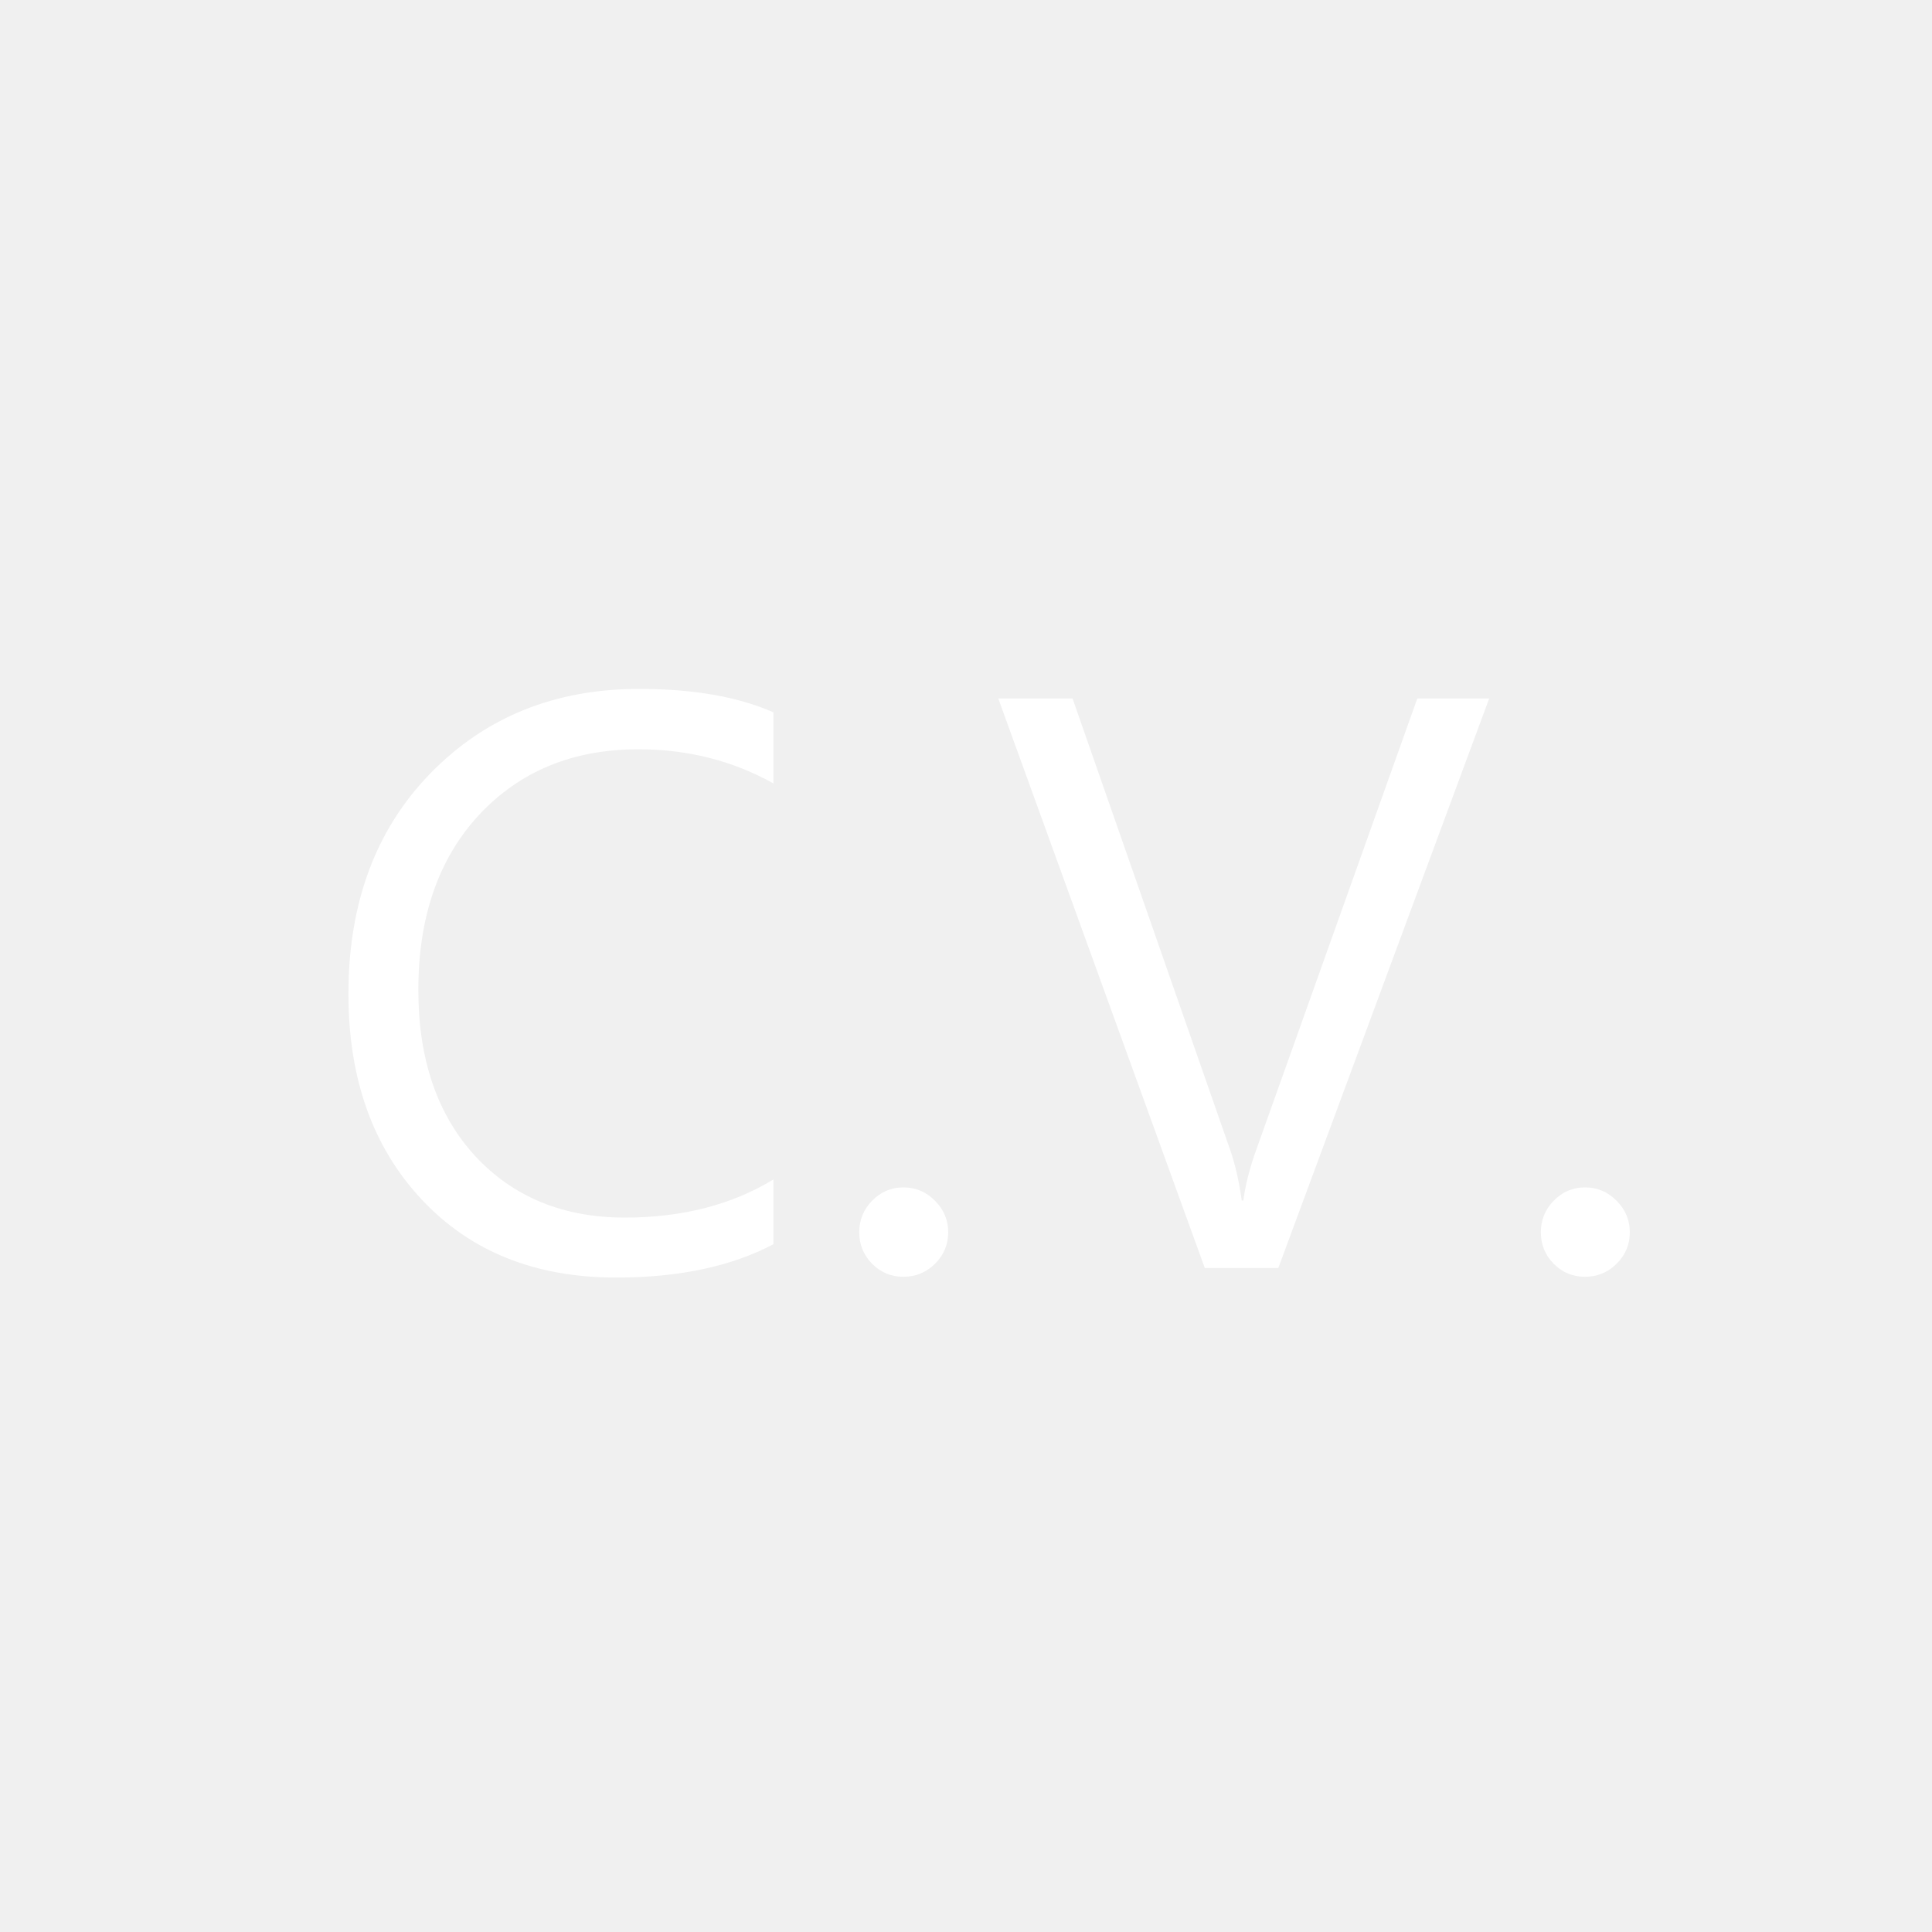
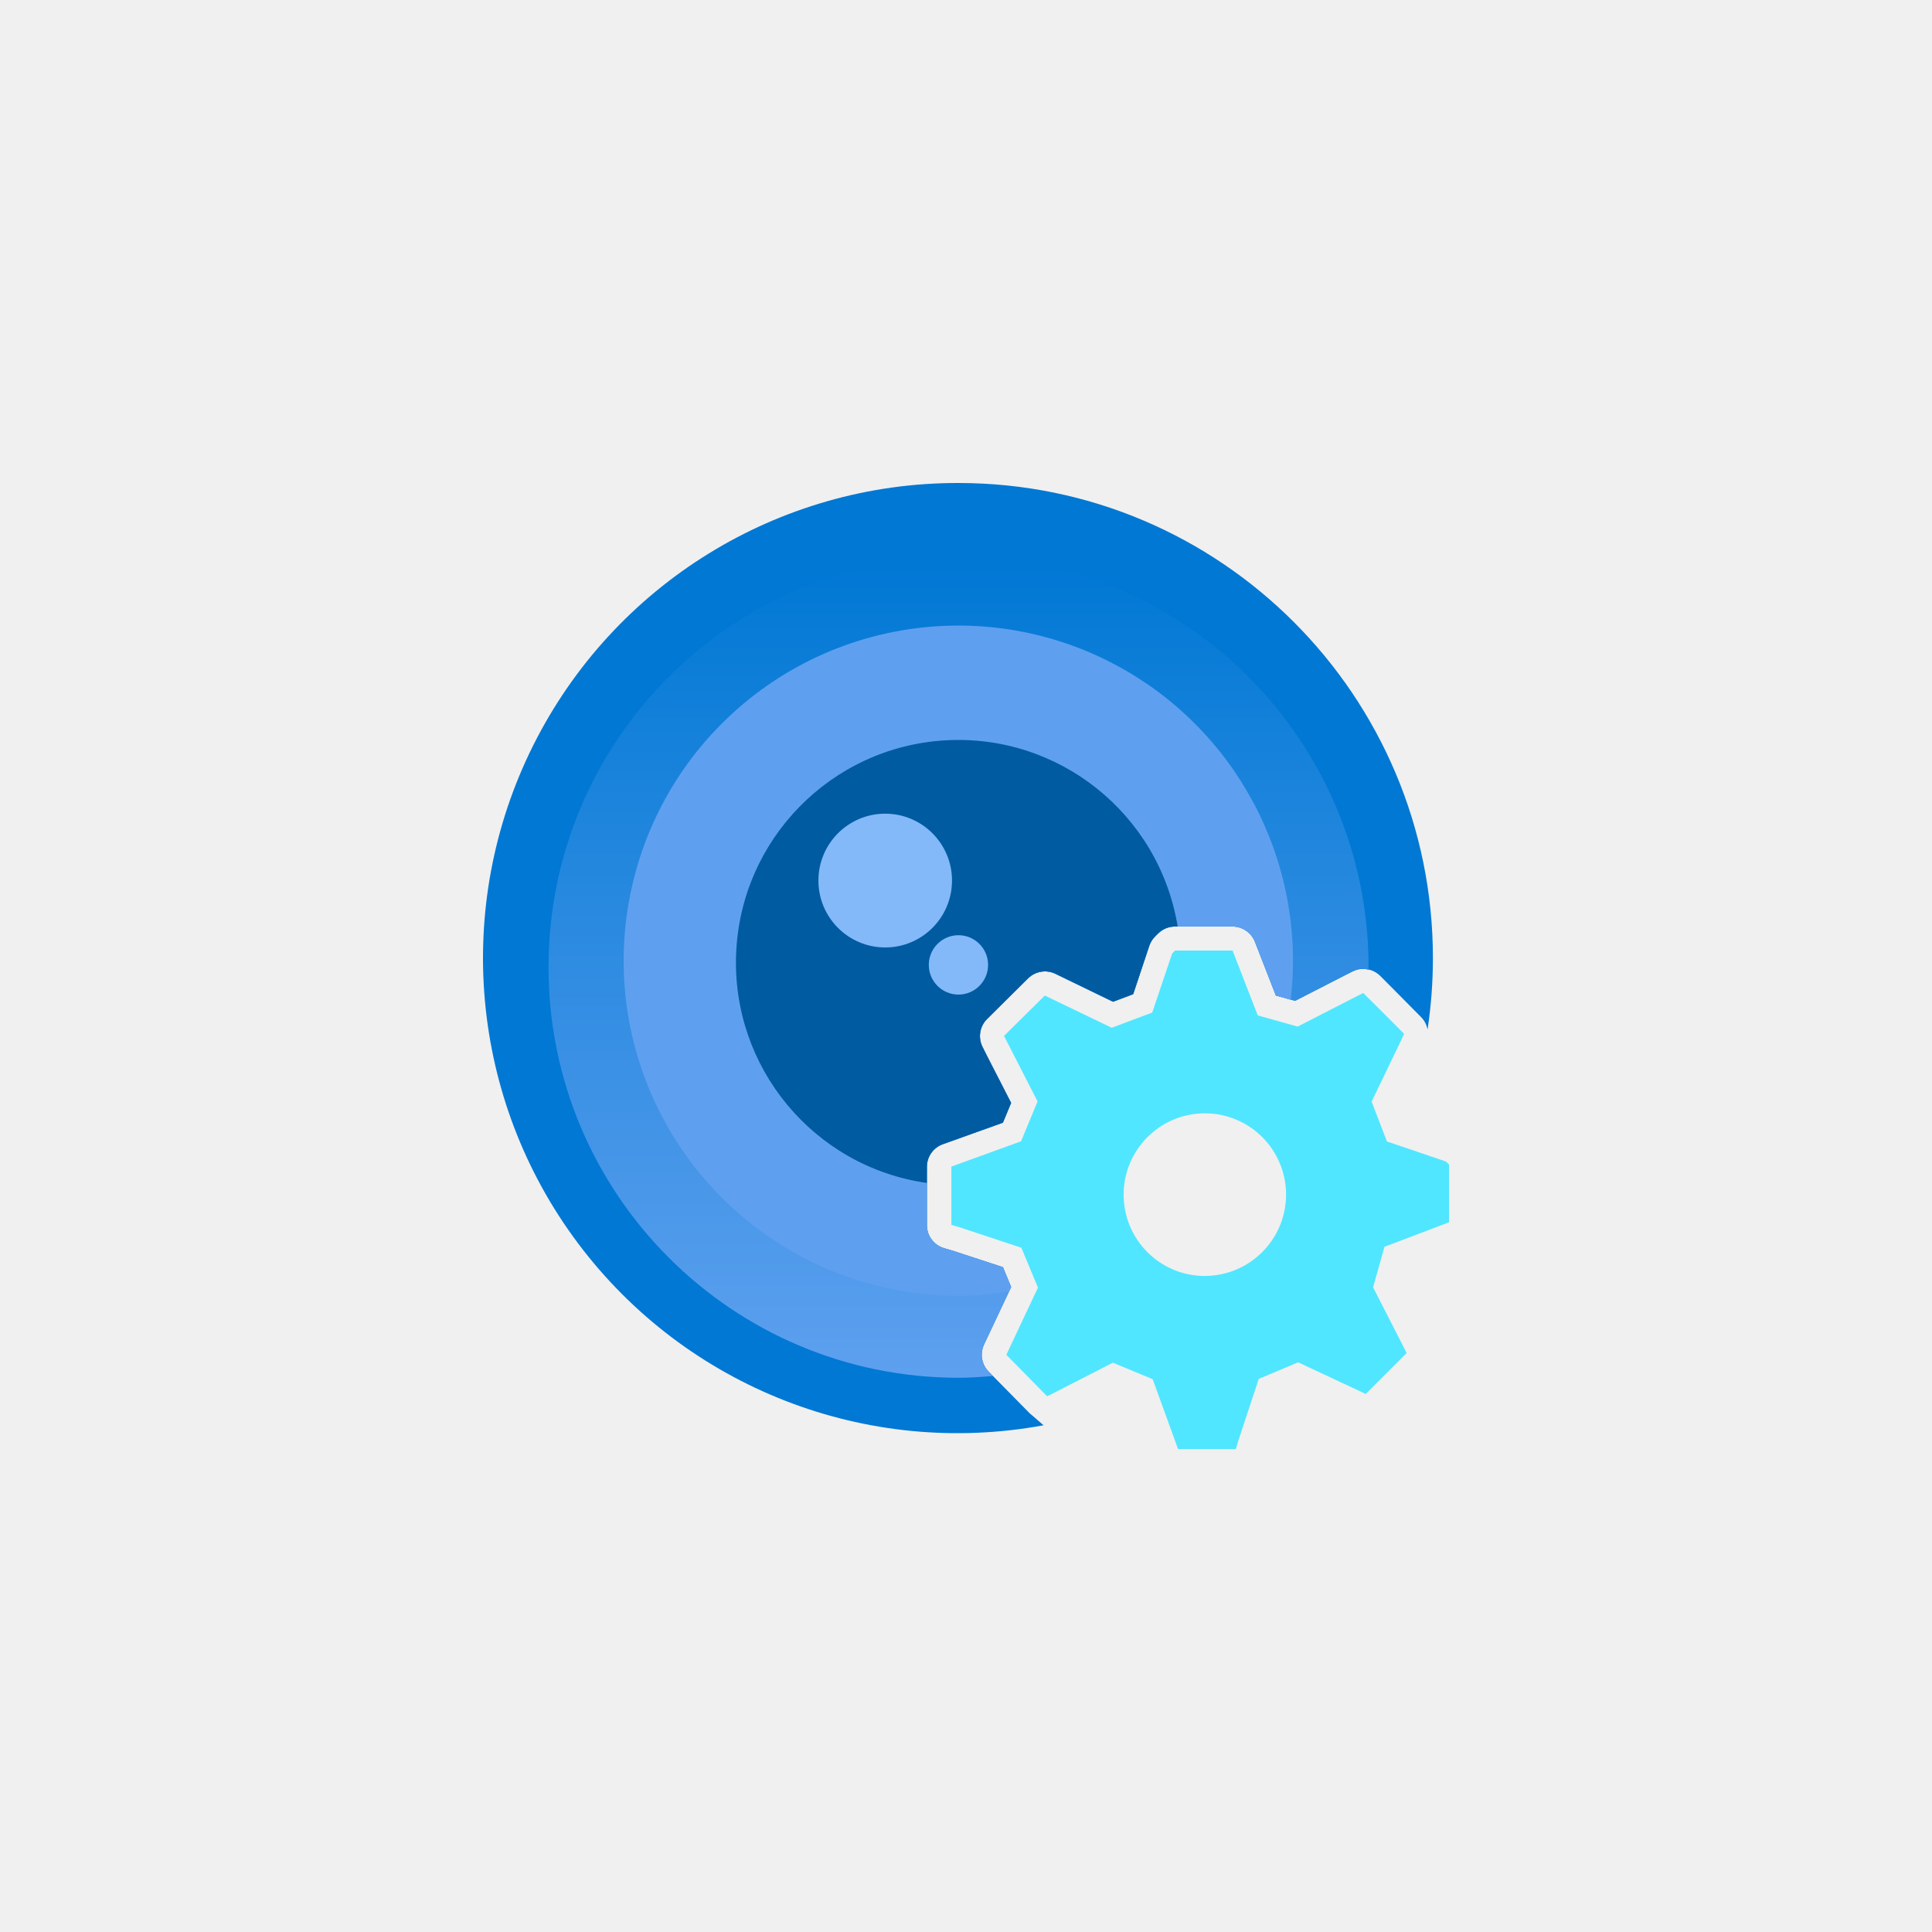
<svg xmlns="http://www.w3.org/2000/svg" width="456" height="456" viewBox="0 0 456 456" version="1.1" xml:space="preserve" style="fill-rule:evenodd;clip-rule:evenodd;stroke-linejoin:round;stroke-miterlimit:2;" id="svg24">
-   <defs id="defs28" />
-   <path d="m 182.551,293.662 q -14.906,7.875 -37.125,7.875 -28.688,0 -45.938,-18.469 -17.25,-18.469 -17.25,-48.469 0,-32.25 19.406,-52.125 19.406,-19.875 49.219,-19.875 19.125,0 31.688,5.531 v 16.781 q -14.438,-8.062 -31.875,-8.062 -23.156,0 -37.594,15.469 -14.344,15.469 -14.344,41.344 0,24.562 13.406,39.188 13.5,14.531 35.344,14.531 20.25,0 35.062,-9 z" id="path490" style="font-size:192px;font-family:'Segoe UI';-inkscape-font-specification:'Segoe UI, Normal';clip-rule:evenodd;fill:#ffffff;fill-rule:evenodd;stroke-linejoin:round;stroke-miterlimit:2" />
-   <path d="m 213.208,301.349 q -4.312,0 -7.406,-3.094 -3,-3.094 -3,-7.406 0,-4.312 3,-7.406 3.094,-3.188 7.406,-3.188 4.406,0 7.5,3.188 3.094,3.094 3.094,7.406 0,4.312 -3.094,7.406 -3.094,3.094 -7.5,3.094 z" id="path492" style="font-size:192px;font-family:'Segoe UI';-inkscape-font-specification:'Segoe UI, Normal';clip-rule:evenodd;fill:#ffffff;fill-rule:evenodd;stroke-linejoin:round;stroke-miterlimit:2" />
-   <path d="m 351.489,164.849 -49.781,134.438 h -17.344 l -48.75,-134.438 h 17.531 l 37.219,106.594 q 1.781,5.156 2.719,11.906 h 0.375 q 0.75,-5.625 3.094,-12.094 l 37.969,-106.406 z" id="path494" style="font-size:192px;font-family:'Segoe UI';-inkscape-font-specification:'Segoe UI, Normal';clip-rule:evenodd;fill:#ffffff;fill-rule:evenodd;stroke-linejoin:round;stroke-miterlimit:2" />
-   <path d="m 374.083,301.349 q -4.312,0 -7.406,-3.094 -3,-3.094 -3,-7.406 0,-4.312 3,-7.406 3.094,-3.188 7.406,-3.188 4.406,0 7.5,3.188 3.094,3.094 3.094,7.406 0,4.312 -3.094,7.406 -3.094,3.094 -7.5,3.094 z" id="path496" style="font-size:192px;font-family:'Segoe UI';-inkscape-font-specification:'Segoe UI, Normal';clip-rule:evenodd;fill:#ffffff;fill-rule:evenodd;stroke-linejoin:round;stroke-miterlimit:2" />
+   <defs id="defs28">
+     <linearGradient id="a3d518f9-4f73-4618-a6c7-3affff2a96b2" x1="8.85" y1="16.668" x2="8.85" y2="1.372" gradientUnits="userSpaceOnUse">
+       <stop offset="0" stop-color="#5ea0ef" id="stop324" />
+       <stop offset="1" stop-color="#0078d4" id="stop326" />
+     </linearGradient>
+     <linearGradient id="a3d518f9-4f73-4618-a6c7-3affff2a96b2-2" x1="8.85" y1="16.668" x2="8.85" y2="1.372" gradientUnits="userSpaceOnUse">
+       <stop offset="0" stop-color="#5ea0ef" id="stop324-2" />
+       <stop offset="1" stop-color="#0078d4" id="stop326-1" />
+     </linearGradient>
+     <linearGradient id="a3d518f9-4f73-4618-a6c7-3affff2a96b2-5" x1="8.85" y1="16.668" x2="8.85" y2="1.372" gradientUnits="userSpaceOnUse">
+       <stop offset="0" stop-color="#5ea0ef" id="stop324-0" />
+       <stop offset="1" stop-color="#0078d4" id="stop326-2" />
+     </linearGradient>
+   </defs>
+   <g id="f0768f65-3935-4a2f-81c1-1f137d0cc38f" transform="matrix(12.65385,0,0,12.67017,114.2306,114.0002)" style="clip-rule:evenodd;fill-rule:evenodd;stroke-linejoin:round;stroke-miterlimit:2">
+     <path d="m 8.85,0 a 8.85,8.85 0 1 0 1.588,17.553 L 10.177,17.328 9.415,16.555 A 0.449,0.449 0 0 1 9.328,16.048 L 9.833,14.978 9.68,14.608 8.738,14.3 8.584,14.255 A 0.449,0.449 0 0 1 8.261,13.824 v -1.086 a 0.448,0.448 0 0 1 0.3,-0.422 L 9.679,11.916 9.832,11.548 9.373,10.654 9.3,10.508 A 0.45,0.45 0 0 1 9.384,9.984 L 10.148,9.228 A 0.449,0.449 0 0 1 10.66,9.143 l 1.074,0.52 0.375,-0.141 0.3,-0.9 A 0.444,0.444 0 0 1 12.517,8.448 L 12.572,8.393 A 0.449,0.449 0 0 1 12.89,8.262 h 1.072 a 0.45,0.45 0 0 1 0.419,0.285 l 0.39,1 0.358,0.1 L 16.054,9.173 16.2,9.1 a 0.438,0.438 0 0 1 0.2,-0.048 0.448,0.448 0 0 1 0.319,0.132 l 0.416,0.418 0.342,0.345 A 0.448,0.448 0 0 1 17.6,10.181 8.95,8.95 0 0 0 17.7,8.852 8.85,8.85 0 0 0 8.85,0 Z" fill="#0078d4" id="path331" />
+     <path d="M 9.415,16.555 A 0.449,0.449 0 0 1 9.328,16.048 L 9.833,14.978 9.68,14.608 8.738,14.3 8.584,14.255 A 0.449,0.449 0 0 1 8.261,13.824 v -1.086 a 0.448,0.448 0 0 1 0.3,-0.422 L 9.679,11.916 9.832,11.548 9.373,10.654 9.3,10.508 A 0.45,0.45 0 0 1 9.384,9.984 L 10.148,9.228 A 0.449,0.449 0 0 1 10.66,9.143 l 1.074,0.52 0.375,-0.141 0.3,-0.9 A 0.444,0.444 0 0 1 12.517,8.448 L 12.572,8.393 A 0.449,0.449 0 0 1 12.89,8.262 h 1.072 a 0.45,0.45 0 0 1 0.419,0.285 l 0.39,1 0.358,0.1 L 16.054,9.173 16.2,9.1 a 0.366,0.366 0 0 1 0.3,-0.03 c 0,-0.016 0,-0.032 0,-0.048 a 7.648,7.648 0 1 0 -7.65,7.646 c 0.217,0 0.431,-0.015 0.644,-0.033 z" fill="url(#a3d518f9-4f73-4618-a6c7-3affff2a96b2)" id="path333" style="fill:url(#a3d518f9-4f73-4618-a6c7-3affff2a96b2-5)" />
+     <path d="M 9.833,14.978 9.68,14.608 8.738,14.3 8.584,14.255 A 0.449,0.449 0 0 1 8.261,13.824 v -1.086 a 0.448,0.448 0 0 1 0.3,-0.422 L 9.679,11.916 9.832,11.548 9.373,10.654 9.3,10.508 A 0.45,0.45 0 0 1 9.384,9.984 L 10.148,9.228 A 0.449,0.449 0 0 1 10.66,9.143 l 1.074,0.52 0.375,-0.141 0.3,-0.9 A 0.444,0.444 0 0 1 12.517,8.448 L 12.572,8.393 A 0.449,0.449 0 0 1 12.89,8.262 h 1.072 a 0.45,0.45 0 0 1 0.419,0.285 l 0.39,1 0.276,0.078 a 6.242,6.242 0 1 0 -6.2,5.515 6.16,6.16 0 0 0 0.946,-0.08 z" fill="#5ea0ef" id="path335" />
+     <path d="m 8.261,12.738 a 0.448,0.448 0 0 1 0.3,-0.422 L 9.679,11.916 9.832,11.548 9.373,10.654 9.3,10.508 A 0.45,0.45 0 0 1 9.384,9.984 L 10.148,9.228 A 0.449,0.449 0 0 1 10.66,9.143 l 1.074,0.52 0.375,-0.141 0.3,-0.9 A 0.444,0.444 0 0 1 12.517,8.448 L 12.572,8.393 A 0.449,0.449 0 0 1 12.89,8.262 h 0.049 A 4.147,4.147 0 1 0 8.26,13.039 Z" fill="#005ba1" id="path337" />
+     <circle cx="7.484" cy="7.406" r="1.246" fill="#83b9f9" id="circle339" />
+     <circle cx="8.85" cy="8.977" r="0.553" fill="#83b9f9" id="circle341" />
+     <g id="e3580a9d-6c76-4a81-97fd-5df57b4e205f">
+       <path d="m 18,13.772 v -1.079 l -0.058,-0.054 -1.1,-0.373 -0.285,-0.743 0.547,-1.134 0.058,-0.128 L 16.82,9.917 16.4,9.5 16.256,9.573 15.177,10.126 14.433,9.918 13.963,8.71 h -1.072 l -0.055,0.055 -0.372,1.1 -0.755,0.283 -1.248,-0.6 -0.761,0.752 0.073,0.142 0.553,1.078 -0.308,0.743 -1.3,0.471 v 1.086 l 0.154,0.045 1.152,0.381 0.309,0.743 -0.59,1.251 0.762,0.773 0.145,-0.073 1.08,-0.553 0.743,0.308 0.473,1.3 h 1.079 l 0.045,-0.154 0.381,-1.152 0.735,-0.309 1.261,0.59 0.763,-0.762 -0.073,-0.145 -0.553,-1.08 0.213,-0.755 z m -4.545,1 a 1.515,1.515 0 1 1 1.506,-1.524 v 0.009 a 1.517,1.517 0 0 1 -1.506,1.514 z" fill="#50e6ff" id="path343" />
+     </g>
+   </g>
</svg>
